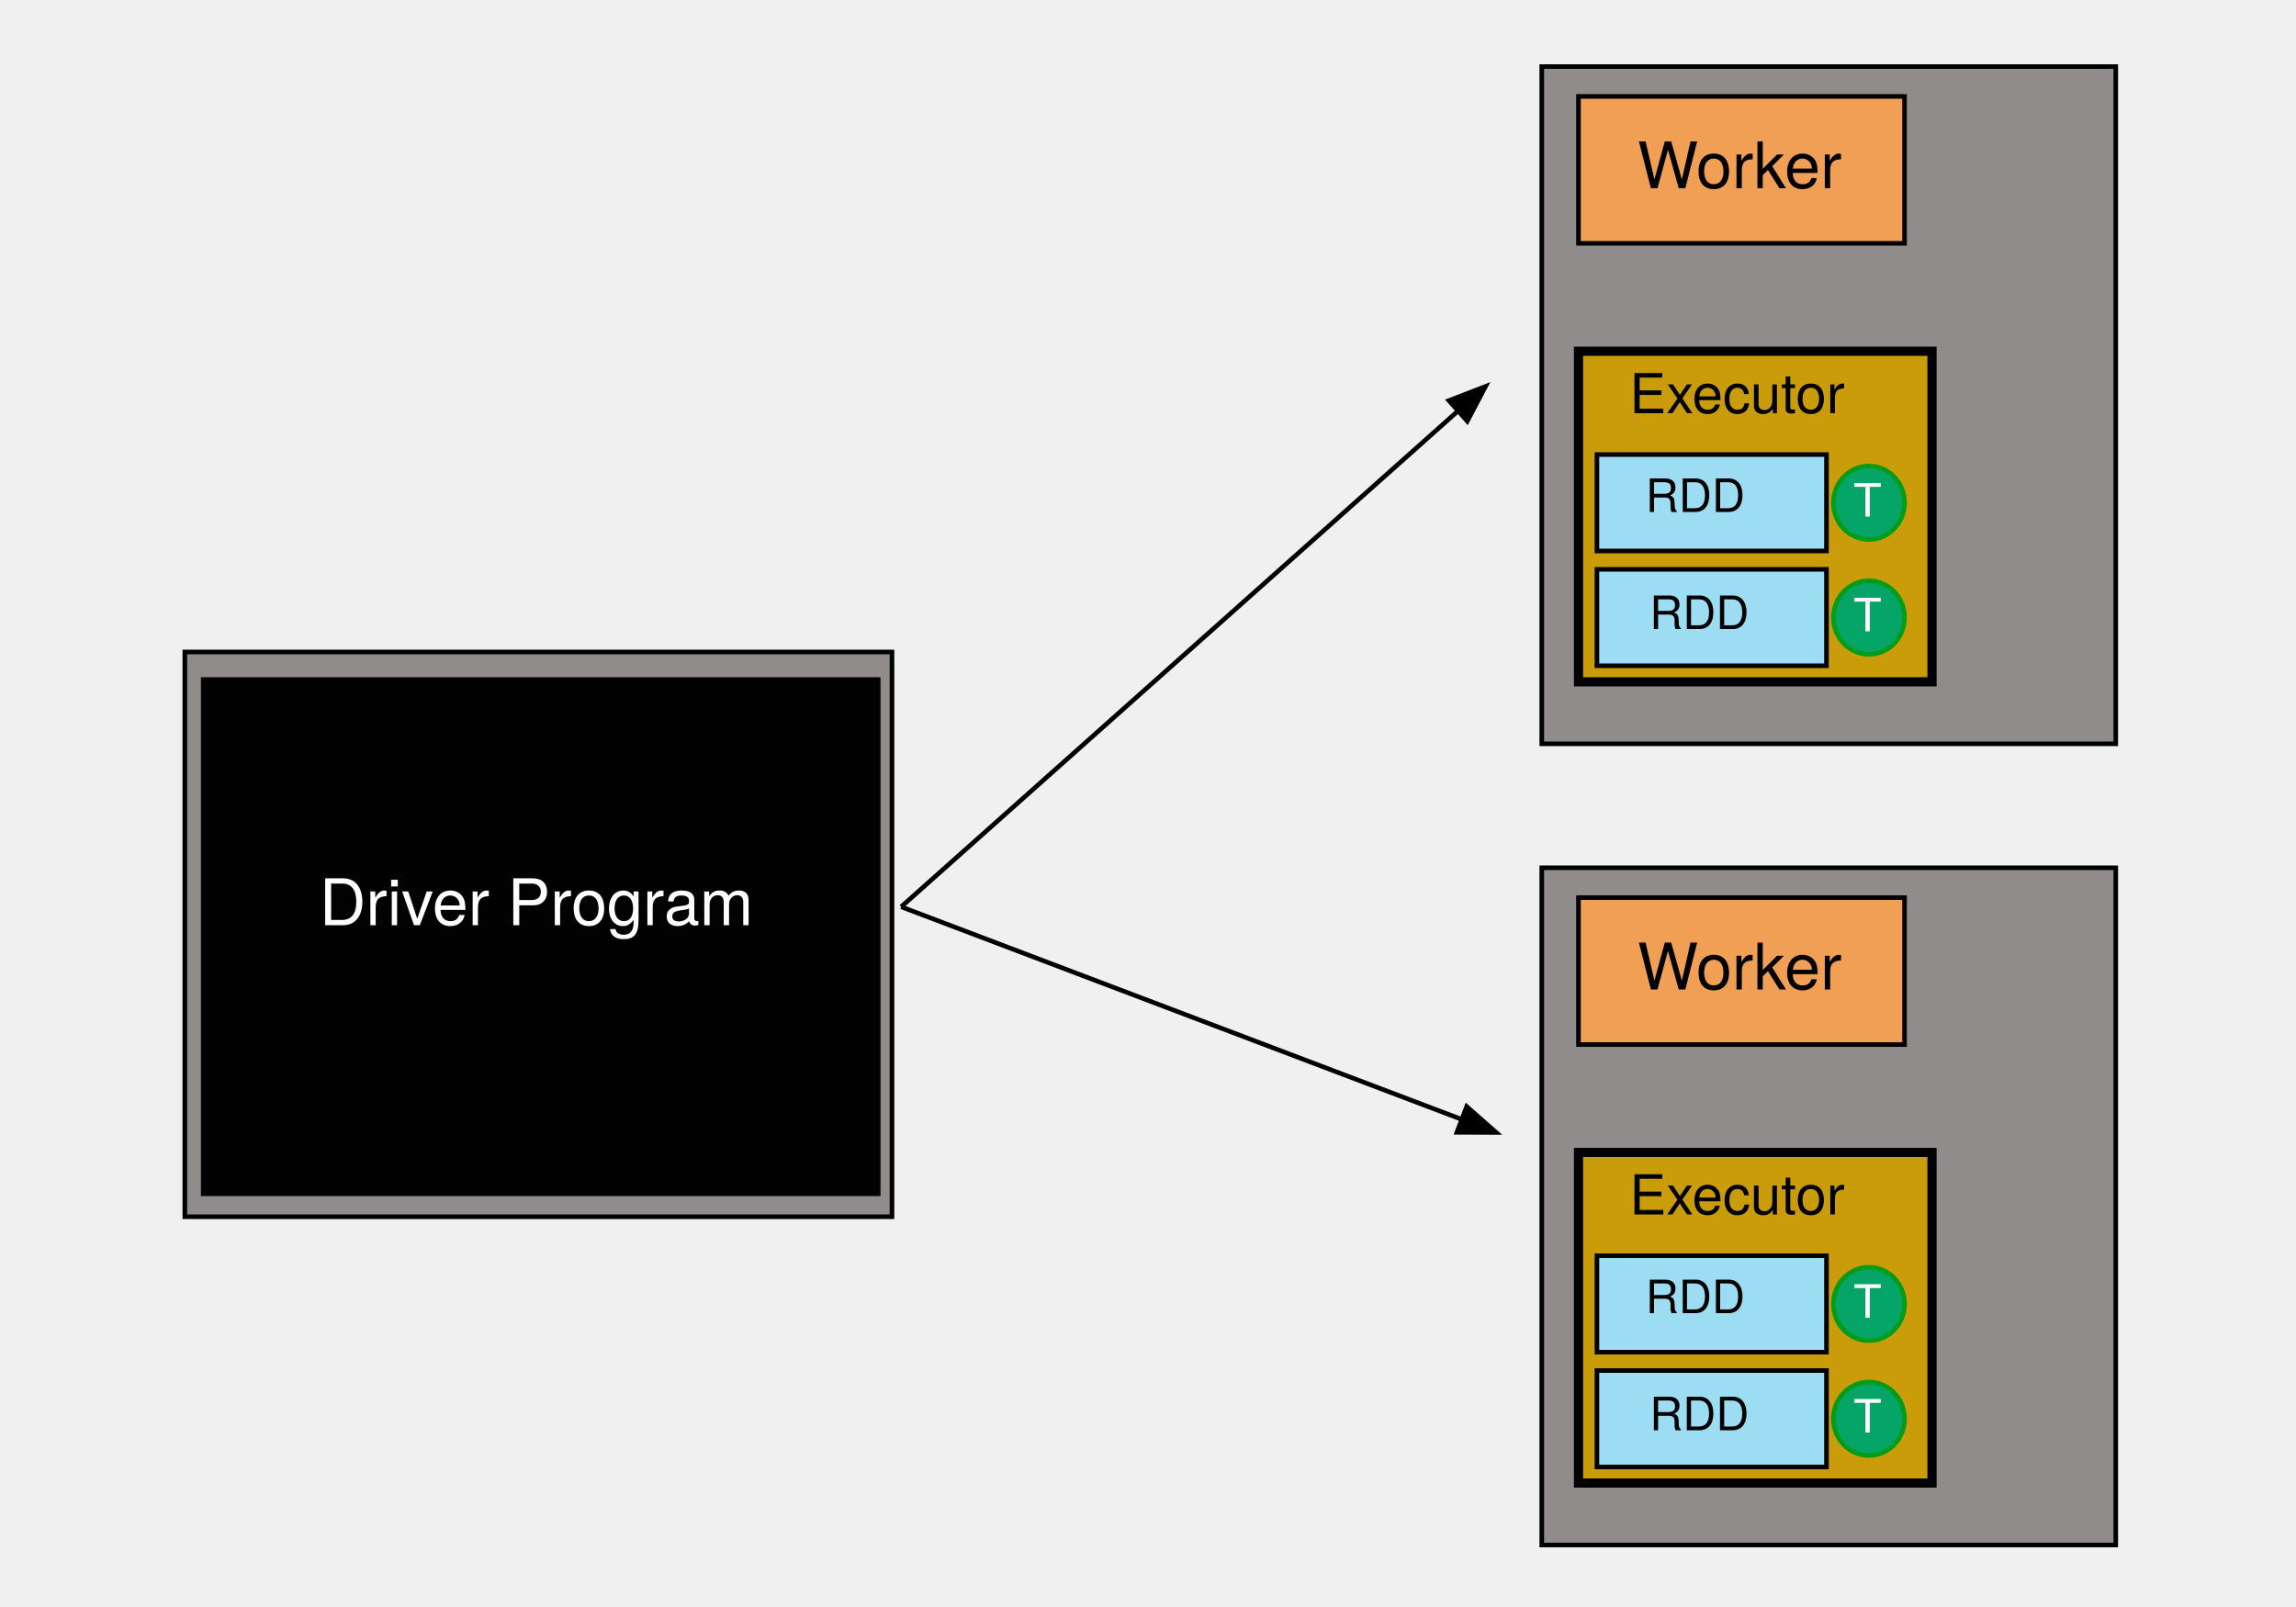
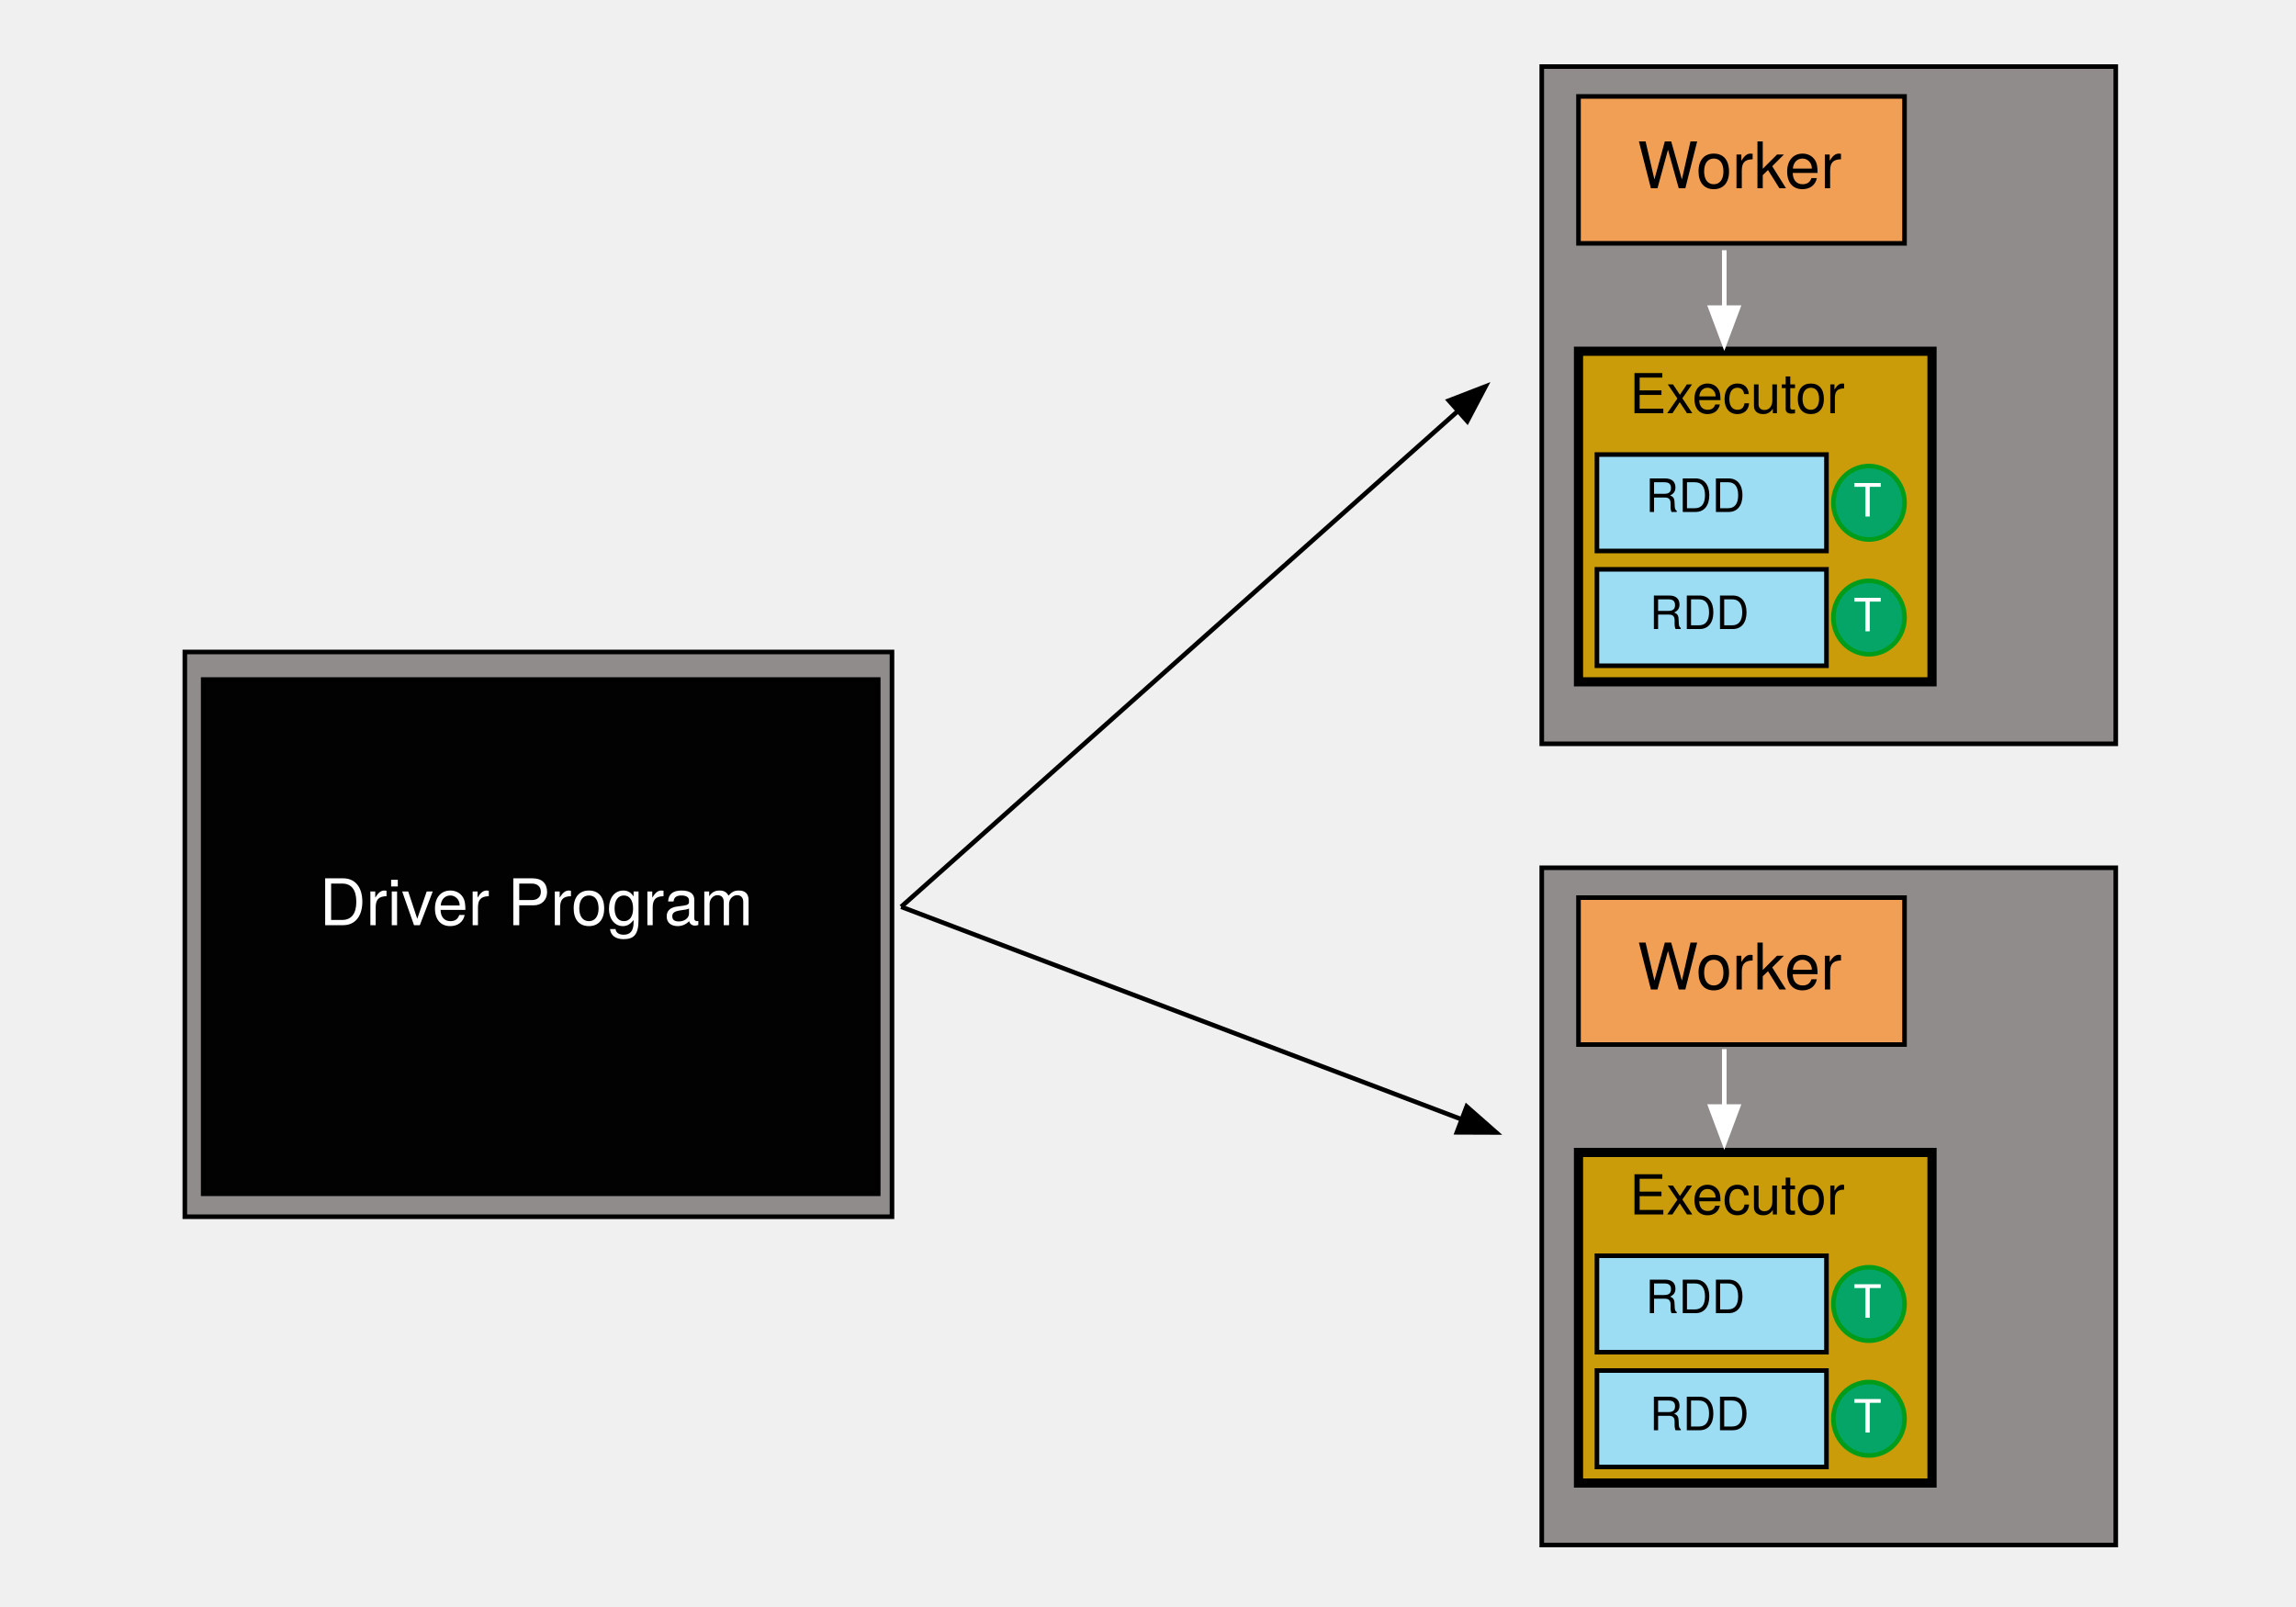
<svg xmlns="http://www.w3.org/2000/svg" version="1.1" x="0" y="0" width="500" height="350" viewBox="0, 0, 500, 350">
  <g id="Layer_1">
    <g>
      <path d="M40.25,142 L194.25,142 L194.25,265 L40.25,265 L40.25,142 z" fill="#908C8C" />
      <path d="M40.25,142 L194.25,142 L194.25,265 L40.25,265 L40.25,142 z" fill-opacity="0" stroke="#000000" stroke-width="1" />
    </g>
    <g>
      <path d="M44.25,148 L191.25,148 L191.25,260 L44.25,260 L44.25,148 z" fill="#020202" />
      <path d="M44.25,148 L191.25,148 L191.25,260 L44.25,260 L44.25,148 z" fill-opacity="0" stroke="#000000" stroke-width="1" />
    </g>
    <g>
      <path d="M196.25,197.5 L317.529,89.486" fill-opacity="0" stroke="#000000" stroke-width="1" />
      <path d="M319.524,91.726 L323.503,84.165 L315.534,87.246 z" fill="#000000" fill-opacity="1" stroke="#000000" stroke-width="1" stroke-opacity="1" />
    </g>
    <g>
      <g>
        <path d="M335.75,14.5 L460.75,14.5 L460.75,162 L335.75,162 L335.75,14.5 z" fill="#908C8C" />
        <path d="M335.75,14.5 L460.75,14.5 L460.75,162 L335.75,162 L335.75,14.5 z" fill-opacity="0" stroke="#000000" stroke-width="1" />
      </g>
      <g>
        <path d="M343.75,76.5 L420.735,76.5 L420.735,148.5 L343.75,148.5 L343.75,76.5 z" fill="#CA9C09" />
        <path d="M343.75,76.5 L420.735,76.5 L420.735,148.5 L343.75,148.5 L343.75,76.5 z" fill-opacity="0" stroke="#000000" stroke-width="2" />
      </g>
      <g>
        <g>
          <path d="M347.765,99 L397.75,99 L397.75,120 L347.765,120 L347.765,99 z" fill="#9DDDF4" />
          <path d="M347.765,99 L397.75,99 L397.75,120 L347.765,120 L347.765,99 z" fill-opacity="0" stroke="#000000" stroke-width="1" />
        </g>
        <text transform="matrix(1, 0, 0, 1, 368.808, 109)">
          <tspan x="-10.465" y="2.5" font-family="HelveticaNeue" font-size="10" fill="#000000">RDD</tspan>
        </text>
      </g>
      <g>
        <g>
          <path d="M347.765,124 L397.75,124 L397.75,145 L347.765,145 L347.765,124 z" fill="#9DDDF4" />
          <path d="M347.765,124 L397.75,124 L397.75,145 L347.765,145 L347.765,124 z" fill-opacity="0" stroke="#000000" stroke-width="1" />
        </g>
        <text transform="matrix(1, 0, 0, 1, 369.692, 133.5)">
          <tspan x="-10.465" y="3.5" font-family="HelveticaNeue" font-size="10" fill="#000000">RDD</tspan>
        </text>
      </g>
      <g>
        <g>
          <path d="M407,142.5 C402.72,142.5 399.25,138.918 399.25,134.5 C399.25,130.082 402.72,126.5 407,126.5 C411.28,126.5 414.75,130.082 414.75,134.5 C414.75,138.918 411.28,142.5 407,142.5 z" fill="#04A567" />
          <path d="M407,142.5 C402.72,142.5 399.25,138.918 399.25,134.5 C399.25,130.082 402.72,126.5 407,126.5 C411.28,126.5 414.75,130.082 414.75,134.5 C414.75,138.918 411.28,142.5 407,142.5 z" fill-opacity="0" stroke="#029C1B" stroke-width="1" />
        </g>
        <text transform="matrix(1, 0, 0, 1, 406.5, 134)">
          <tspan x="-2.87" y="3.5" font-family="HelveticaNeue" font-size="10" fill="#FFFDFD">T</tspan>
        </text>
      </g>
      <g>
        <g>
          <path d="M407,117.5 C402.72,117.5 399.25,113.918 399.25,109.5 C399.25,105.082 402.72,101.5 407,101.5 C411.28,101.5 414.75,105.082 414.75,109.5 C414.75,113.918 411.28,117.5 407,117.5 z" fill="#04A567" />
          <path d="M407,117.5 C402.72,117.5 399.25,113.918 399.25,109.5 C399.25,105.082 402.72,101.5 407,101.5 C411.28,101.5 414.75,105.082 414.75,109.5 C414.75,113.918 411.28,117.5 407,117.5 z" fill-opacity="0" stroke="#029C1B" stroke-width="1" />
        </g>
        <text transform="matrix(1, 0, 0, 1, 406.5, 109)">
          <tspan x="-2.87" y="3.5" font-family="HelveticaNeue" font-size="10" fill="#FFFDFD">T</tspan>
        </text>
      </g>
      <text transform="matrix(1, 0, 0, 1, 378.75, 86.5)">
        <tspan x="-23.886" y="3.5" font-family="HelveticaNeue" font-size="12" fill="#000000">Executor</tspan>
      </text>
      <g>
        <g>
          <path d="M343.75,21 L414.75,21 L414.75,53 L343.75,53 L343.75,21 z" fill="#F29F56" />
          <path d="M343.75,21 L414.75,21 L414.75,53 L343.75,53 L343.75,21 z" fill-opacity="0" stroke="#000000" stroke-width="1" />
        </g>
        <text transform="matrix(1, 0, 0, 1, 378.75, 36.5)">
          <tspan x="-22.155" y="4.5" font-family="HelveticaNeue" font-size="14" fill="#000000">Worker</tspan>
        </text>
      </g>
    </g>
    <g>
      <g>
        <path d="M335.75,189 L460.75,189 L460.75,336.5 L335.75,336.5 L335.75,189 z" fill="#908C8C" />
        <path d="M335.75,189 L460.75,189 L460.75,336.5 L335.75,336.5 L335.75,189 z" fill-opacity="0" stroke="#000000" stroke-width="1" />
      </g>
      <g>
        <path d="M343.75,251 L420.735,251 L420.735,323 L343.75,323 L343.75,251 z" fill="#CA9C09" />
        <path d="M343.75,251 L420.735,251 L420.735,323 L343.75,323 L343.75,251 z" fill-opacity="0" stroke="#000000" stroke-width="2" />
      </g>
      <g>
        <g>
          <path d="M347.765,273.5 L397.75,273.5 L397.75,294.5 L347.765,294.5 L347.765,273.5 z" fill="#9DDDF4" />
          <path d="M347.765,273.5 L397.75,273.5 L397.75,294.5 L347.765,294.5 L347.765,273.5 z" fill-opacity="0" stroke="#000000" stroke-width="1" />
        </g>
        <text transform="matrix(1, 0, 0, 1, 368.808, 283.5)">
          <tspan x="-10.465" y="2.5" font-family="HelveticaNeue" font-size="10" fill="#000000">RDD</tspan>
        </text>
      </g>
      <g>
        <g>
          <path d="M347.765,298.5 L397.75,298.5 L397.75,319.5 L347.765,319.5 L347.765,298.5 z" fill="#9DDDF4" />
          <path d="M347.765,298.5 L397.75,298.5 L397.75,319.5 L347.765,319.5 L347.765,298.5 z" fill-opacity="0" stroke="#000000" stroke-width="1" />
        </g>
        <text transform="matrix(1, 0, 0, 1, 369.692, 308)">
          <tspan x="-10.465" y="3.5" font-family="HelveticaNeue" font-size="10" fill="#000000">RDD</tspan>
        </text>
      </g>
      <g>
        <g>
          <path d="M407,317 C402.72,317 399.25,313.418 399.25,309 C399.25,304.582 402.72,301 407,301 C411.28,301 414.75,304.582 414.75,309 C414.75,313.418 411.28,317 407,317 z" fill="#04A567" />
          <path d="M407,317 C402.72,317 399.25,313.418 399.25,309 C399.25,304.582 402.72,301 407,301 C411.28,301 414.75,304.582 414.75,309 C414.75,313.418 411.28,317 407,317 z" fill-opacity="0" stroke="#029C1B" stroke-width="1" />
        </g>
        <text transform="matrix(1, 0, 0, 1, 406.5, 308.5)">
          <tspan x="-2.87" y="3.5" font-family="HelveticaNeue" font-size="10" fill="#FFFDFD">T</tspan>
        </text>
      </g>
      <g>
        <g>
          <path d="M407,292 C402.72,292 399.25,288.418 399.25,284 C399.25,279.582 402.72,276 407,276 C411.28,276 414.75,279.582 414.75,284 C414.75,288.418 411.28,292 407,292 z" fill="#04A567" />
          <path d="M407,292 C402.72,292 399.25,288.418 399.25,284 C399.25,279.582 402.72,276 407,276 C411.28,276 414.75,279.582 414.75,284 C414.75,288.418 411.28,292 407,292 z" fill-opacity="0" stroke="#029C1B" stroke-width="1" />
        </g>
        <text transform="matrix(1, 0, 0, 1, 406.5, 283.5)">
          <tspan x="-2.87" y="3.5" font-family="HelveticaNeue" font-size="10" fill="#FFFDFD">T</tspan>
        </text>
      </g>
      <text transform="matrix(1, 0, 0, 1, 378.75, 261)">
        <tspan x="-23.886" y="3.5" font-family="HelveticaNeue" font-size="12" fill="#000000">Executor</tspan>
      </text>
      <g>
        <g>
          <path d="M343.75,195.5 L414.75,195.5 L414.75,227.5 L343.75,227.5 L343.75,195.5 z" fill="#F29F56" />
          <path d="M343.75,195.5 L414.75,195.5 L414.75,227.5 L343.75,227.5 L343.75,195.5 z" fill-opacity="0" stroke="#000000" stroke-width="1" />
        </g>
        <text transform="matrix(1, 0, 0, 1, 378.75, 211)">
          <tspan x="-22.155" y="4.5" font-family="HelveticaNeue" font-size="14" fill="#000000">Worker</tspan>
        </text>
      </g>
    </g>
    <g>
      <path d="M196.25,197.5 L318.335,243.808" fill-opacity="0" stroke="#000000" stroke-width="1" />
      <path d="M317.271,246.613 L325.815,246.645 L319.399,241.003 z" fill="#000000" fill-opacity="1" stroke="#000000" stroke-width="1" stroke-opacity="1" />
    </g>
    <text transform="matrix(1, 0, 0, 1, 116.75, 199)">
      <tspan x="-47.187" y="2.5" font-family="HelveticaNeue" font-size="14" fill="#FFFFFF">Driver Program</tspan>
    </text>
+     <g>
+       <path d="M375.5,54.5 L375.5,67" fill-opacity="0" stroke="#FFFFFF" stroke-width="1" />
+       <path d="M372.5,67 L375.5,75 L378.5,67 z" fill="#FFFFFF" fill-opacity="1" stroke="#FFFFFF" stroke-width="1" stroke-opacity="1" />
+     </g>
+     <g>
+       <path d="M375.5,228.5 L375.5,241" fill-opacity="0" stroke="#FFFFFF" stroke-width="1" />
+       <path d="M372.5,241 L375.5,249 L378.5,241 z" fill="#FFFFFF" fill-opacity="1" stroke="#FFFFFF" stroke-width="1" stroke-opacity="1" />
+     </g>
  </g>
</svg>
